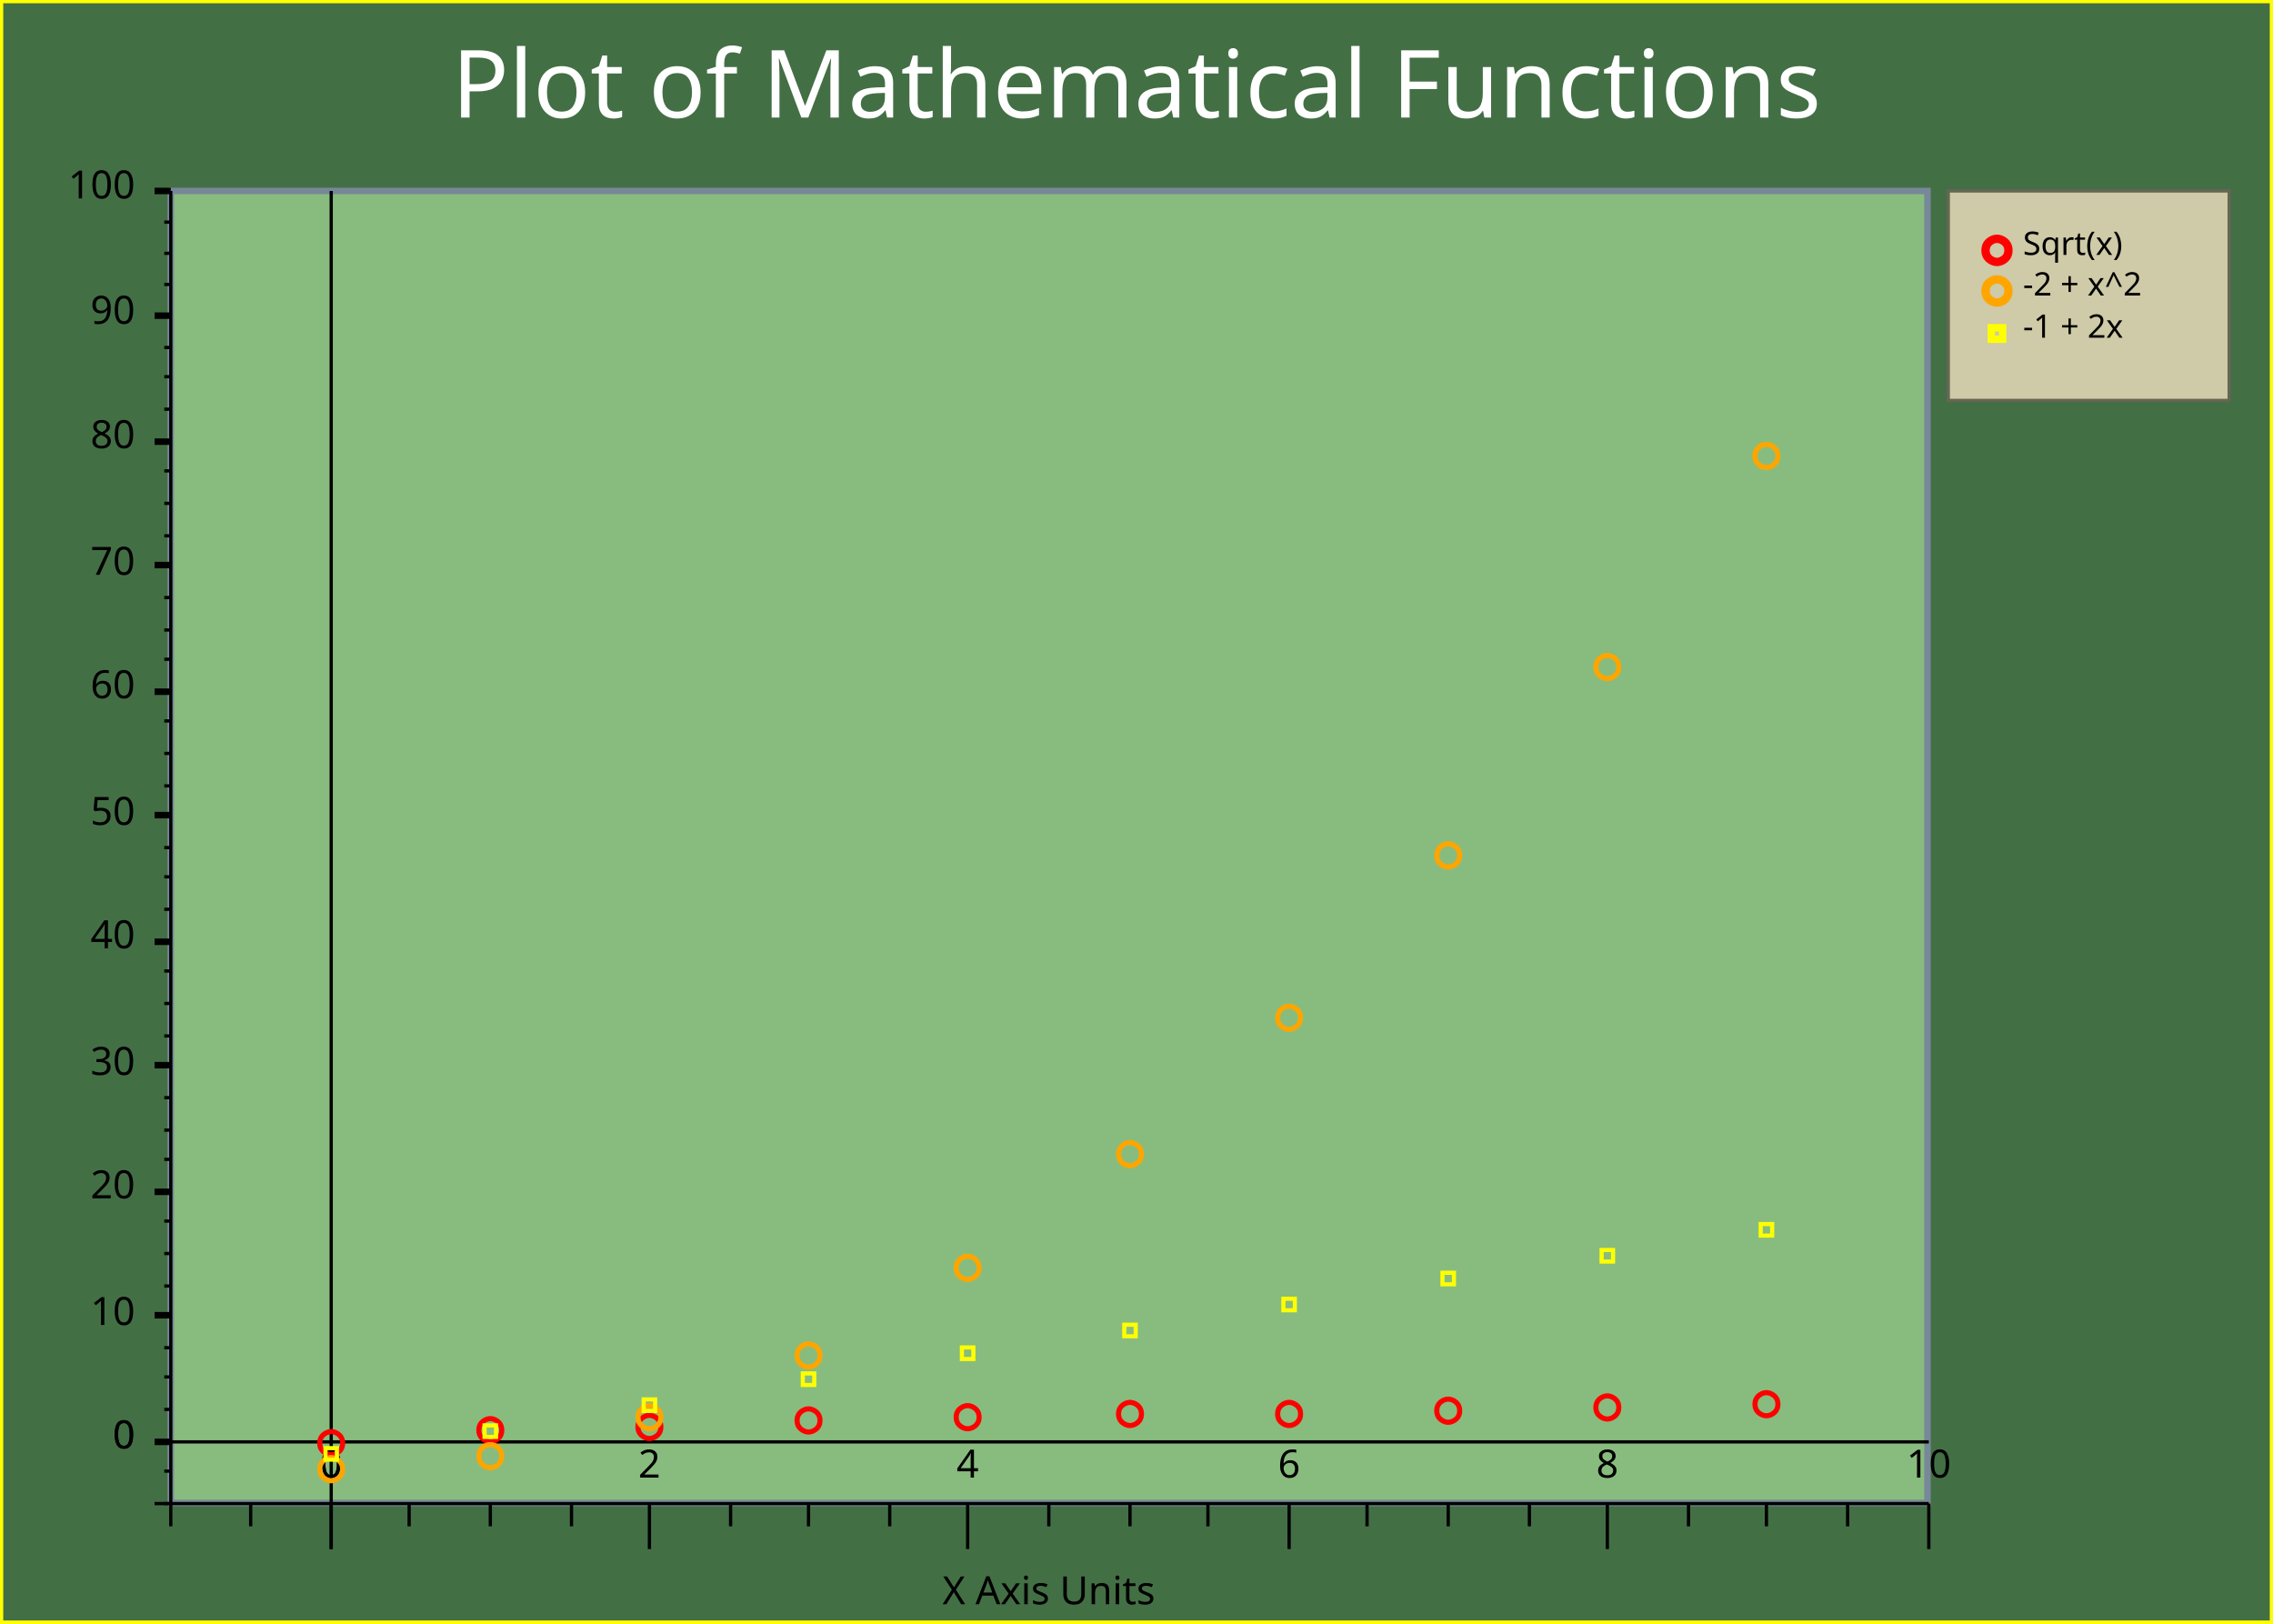
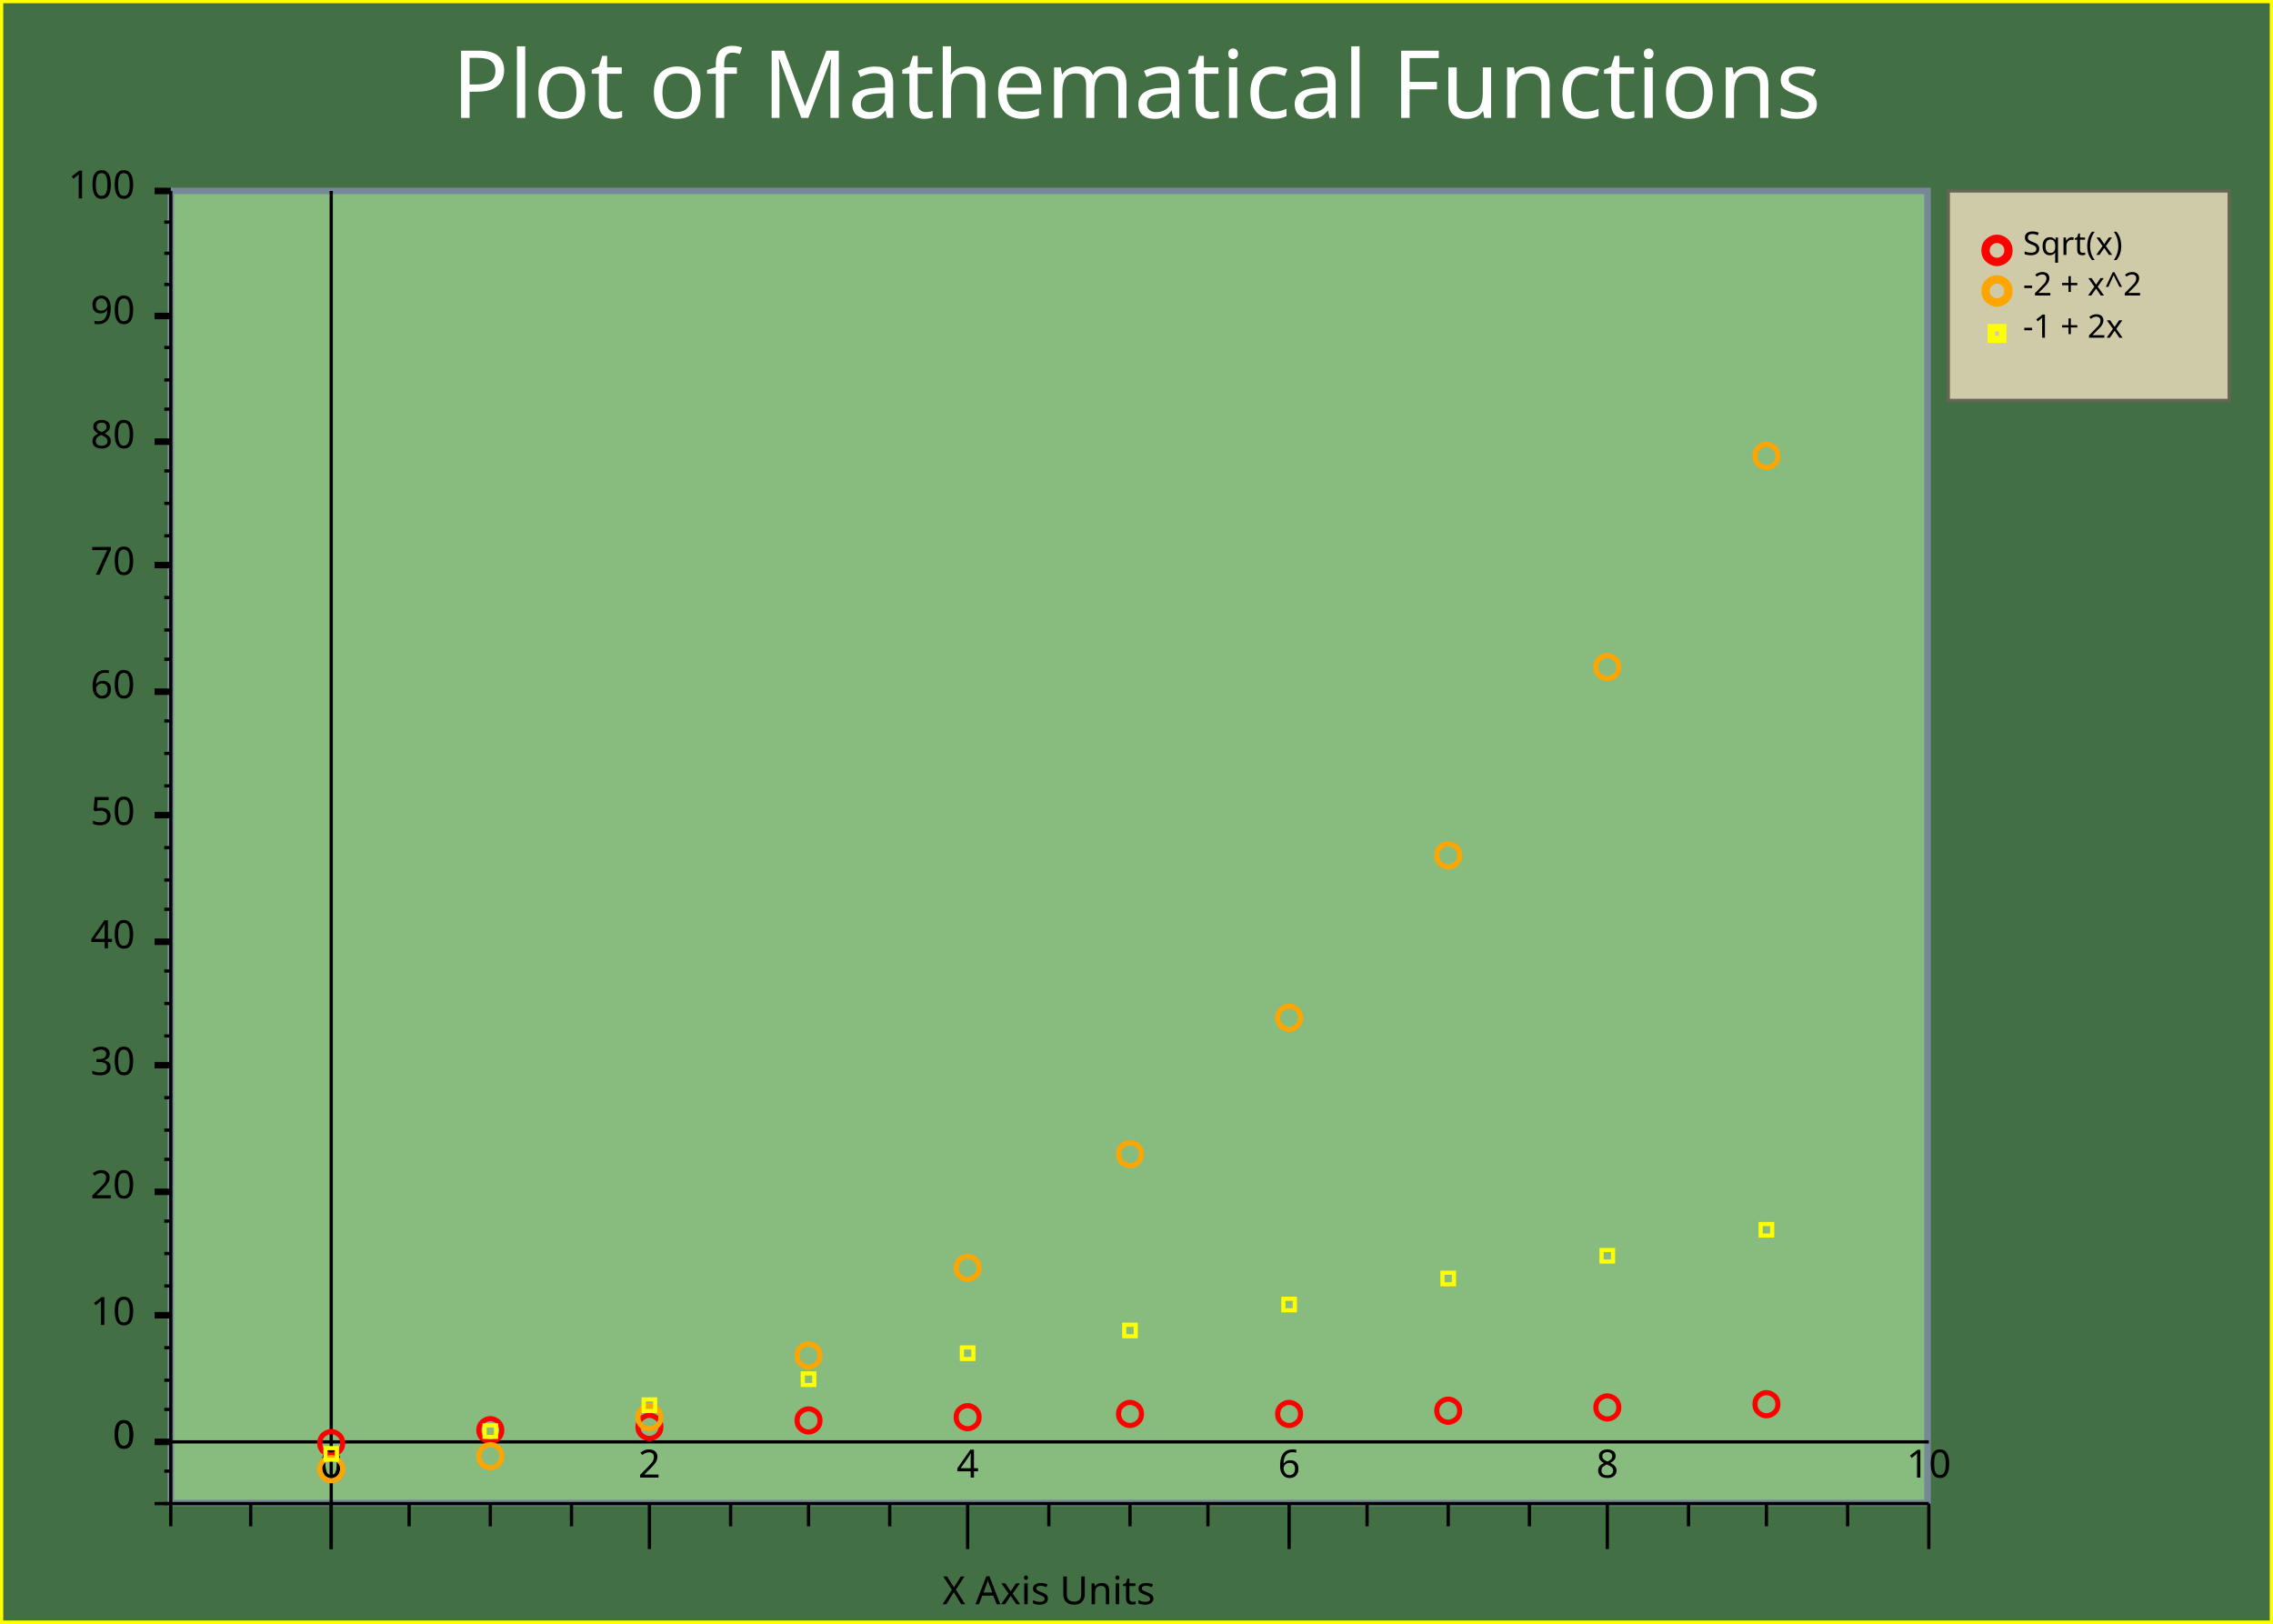
<svg xmlns="http://www.w3.org/2000/svg" width="700" height="500" version="1.1">
  <clipPath id="plot_window">
    <rect x="53.6" y="59.8" width="539" height="402" />
  </clipPath>
  <g id="imageBackground" stroke="rgb(255,255,0)" fill="rgb(67,111,69)" stroke-width="2">
    <rect x="0" y="0" width="700" height="500" />
  </g>
  <g id="plotBackground" stroke="rgb(119,136,153)" fill="rgb(136,188,126)" stroke-width="2">
    <rect x="52.6" y="58.8" width="541" height="404" />
  </g>
  <g id="yMinorGrid" stroke="rgb(200,220,255)" stroke-width="0.5" />
  <g id="yMajorGrid" stroke="rgb(200,220,255)" stroke-width="1" />
  <g id="xMinorGrid" stroke="rgb(200,220,255)" stroke-width="0.5" />
  <g id="xMajorGrid" stroke="rgb(200,220,255)" stroke-width="1" />
  <g id="yAxis" stroke="rgb(0,0,0)" stroke-width="1">
    <line x1="102" y1="58.8" x2="102" y2="477" />
    <line x1="52.6" y1="58.8" x2="52.6" y2="463" />
  </g>
  <g id="xAxis" stroke="rgb(0,0,0)" stroke-width="1">
    <line x1="47.6" y1="444" x2="594" y2="444" />
    <line x1="47.6" y1="463" x2="594" y2="463" />
  </g>
  <g id="yMinorTicks" stroke="rgb(0,0,0)" stroke-width="1">
-     <path d="M50.6,434 L52.6,434 M50.6,424 L52.6,424 M50.6,415 L52.6,415 M50.6,396 L52.6,396 M50.6,386 L52.6,386 M50.6,376 L52.6,376 M50.6,357 L52.6,357 M50.6,348 L52.6,348 M50.6,338 L52.6,338 M50.6,319 L52.6,319 M50.6,309 L52.6,309 M50.6,299 L52.6,299 M50.6,280 L52.6,280 M50.6,270 L52.6,270 M50.6,261 L52.6,261 M50.6,242 L52.6,242 M50.6,232 L52.6,232 M50.6,222 L52.6,222 M50.6,203 L52.6,203 M50.6,194 L52.6,194 M50.6,184 L52.6,184 M50.6,165 L52.6,165 M50.6,155 L52.6,155 M50.6,145 L52.6,145 M50.6,126 L52.6,126 M50.6,116 L52.6,116 M50.6,107 L52.6,107 M50.6,87.6 L52.6,87.6 M50.6,78 L52.6,78 M50.6,68.4 L52.6,68.4 M50.6,444 L52.6,444 M50.6,453 L52.6,453 M50.6,463 L52.6,463 " fill="none" />
+     <path d="M50.6,434 L52.6,434 M50.6,425 L52.6,425 M50.6,415 L52.6,415 M50.6,396 L52.6,396 M50.6,386 L52.6,386 M50.6,376 L52.6,376 M50.6,357 L52.6,357 M50.6,348 L52.6,348 M50.6,338 L52.6,338 M50.6,319 L52.6,319 M50.6,309 L52.6,309 M50.6,299 L52.6,299 M50.6,280 L52.6,280 M50.6,271 L52.6,271 M50.6,261 L52.6,261 M50.6,242 L52.6,242 M50.6,232 L52.6,232 M50.6,222 L52.6,222 M50.6,203 L52.6,203 M50.6,194 L52.6,194 M50.6,184 L52.6,184 M50.6,165 L52.6,165 M50.6,155 L52.6,155 M50.6,145 L52.6,145 M50.6,126 L52.6,126 M50.6,117 L52.6,117 M50.6,107 L52.6,107 M50.6,87.6 L52.6,87.6 M50.6,78 L52.6,78 M50.6,68.4 L52.6,68.4 M50.6,444 L52.6,444 M50.6,453 L52.6,453 M50.6,463 L52.6,463 " fill="none" />
  </g>
  <g id="xMinorTicks" stroke="rgb(0,0,0)" stroke-width="1">
    <path d="M126,463 L126,470 M151,463 L151,470 M176,463 L176,470 M225,463 L225,470 M249,463 L249,470 M274,463 L274,470 M323,463 L323,470 M348,463 L348,470 M372,463 L372,470 M421,463 L421,470 M446,463 L446,470 M471,463 L471,470 M520,463 L520,470 M544,463 L544,470 M569,463 L569,470 M77.2,463 L77.2,470 M52.6,463 L52.6,470 " fill="none" />
  </g>
  <g id="yMajorTicks" stroke="rgb(0,0,0)" stroke-width="2">
-     <path d="M47.6,444 L52.6,444 M47.6,405 L52.6,405 M47.6,367 L52.6,367 M47.6,328 L52.6,328 M47.6,290 L52.6,290 M47.6,251 L52.6,251 M47.6,213 L52.6,213 M47.6,174 L52.6,174 M47.6,136 L52.6,136 M47.6,97.2 L52.6,97.2 M47.6,58.8 L52.6,58.8 M47.6,444 L52.6,444 " fill="none" />
+     <path d="M47.6,444 L52.6,444 M47.6,405 L52.6,405 M47.6,367 L52.6,367 M47.6,328 L52.6,328 M47.6,290 L52.6,290 M47.6,251 L52.6,251 M47.6,213 L52.6,213 M47.6,174 L52.6,174 M47.6,136 L52.6,136 M47.6,97.3 L52.6,97.3 M47.6,58.8 L52.6,58.8 M47.6,444 L52.6,444 " fill="none" />
  </g>
  <g id="xMajorTicks" stroke="rgb(0,0,0)" stroke-width="1">
    <path d="M102,463 L102,477 M200,463 L200,477 M298,463 L298,477 M397,463 L397,477 M495,463 L495,477 M594,463 L594,477 M102,463 L102,477 " fill="none" />
  </g>
  <g id="xTicksValues">
    <text x="102" y="455" text-anchor="middle" font-size="12" font-family="Lucida Sans Unicode">0</text>
    <text x="200" y="455" text-anchor="middle" font-size="12" font-family="Lucida Sans Unicode">2</text>
    <text x="298" y="455" text-anchor="middle" font-size="12" font-family="Lucida Sans Unicode">4</text>
    <text x="397" y="455" text-anchor="middle" font-size="12" font-family="Lucida Sans Unicode">6</text>
    <text x="495" y="455" text-anchor="middle" font-size="12" font-family="Lucida Sans Unicode">8</text>
    <text x="594" y="455" text-anchor="middle" font-size="12" font-family="Lucida Sans Unicode">10</text>
    <text x="102" y="455" text-anchor="middle" font-size="12" font-family="Lucida Sans Unicode">0</text>
  </g>
  <g id="yTicksValues">
    <text x="41.6" y="446" text-anchor="end" font-size="12" font-family="Lucida Sans Unicode">0</text>
    <text x="41.6" y="408" text-anchor="end" font-size="12" font-family="Lucida Sans Unicode">10</text>
    <text x="41.6" y="369" text-anchor="end" font-size="12" font-family="Lucida Sans Unicode">20</text>
    <text x="41.6" y="331" text-anchor="end" font-size="12" font-family="Lucida Sans Unicode">30</text>
    <text x="41.6" y="292" text-anchor="end" font-size="12" font-family="Lucida Sans Unicode">40</text>
    <text x="41.6" y="254" text-anchor="end" font-size="12" font-family="Lucida Sans Unicode">50</text>
    <text x="41.6" y="215" text-anchor="end" font-size="12" font-family="Lucida Sans Unicode">60</text>
    <text x="41.6" y="177" text-anchor="end" font-size="12" font-family="Lucida Sans Unicode">70</text>
    <text x="41.6" y="138" text-anchor="end" font-size="12" font-family="Lucida Sans Unicode">80</text>
    <text x="41.6" y="99.7" text-anchor="end" font-size="12" font-family="Lucida Sans Unicode">90</text>
    <text x="41.6" y="61.1" text-anchor="end" font-size="12" font-family="Lucida Sans Unicode">100</text>
    <text x="41.6" y="446" text-anchor="end" font-size="12" font-family="Lucida Sans Unicode">0</text>
  </g>
  <g id="yLabel">
    <text x="14.9" y="261" text-anchor="middle" transform="rotate(-90 14.9 261 )" font-size="14" font-family="Lucida Sans Unicode" />
  </g>
  <g id="xLabel">
    <text x="323" y="494" text-anchor="middle" font-size="12" font-family="Lucida Sans Unicode">X Axis Units</text>
  </g>
  <g id="plotPoints" clip-path="url(#plot_window)">
    <g stroke="rgb(255,0,0)" fill="rgb(255,255,255)">
      <text x="102" y="447" text-anchor="middle" font-size="10" font-family="Lucida Sans Unicode">○</text>
      <text x="151" y="443" text-anchor="middle" font-size="10" font-family="Lucida Sans Unicode">○</text>
      <text x="200" y="442" text-anchor="middle" font-size="10" font-family="Lucida Sans Unicode">○</text>
      <text x="249" y="440" text-anchor="middle" font-size="10" font-family="Lucida Sans Unicode">○</text>
      <text x="298" y="439" text-anchor="middle" font-size="10" font-family="Lucida Sans Unicode">○</text>
      <text x="348" y="438" text-anchor="middle" font-size="10" font-family="Lucida Sans Unicode">○</text>
      <text x="397" y="438" text-anchor="middle" font-size="10" font-family="Lucida Sans Unicode">○</text>
      <text x="446" y="437" text-anchor="middle" font-size="10" font-family="Lucida Sans Unicode">○</text>
      <text x="495" y="436" text-anchor="middle" font-size="10" font-family="Lucida Sans Unicode">○</text>
      <text x="544" y="435" text-anchor="middle" font-size="10" font-family="Lucida Sans Unicode">○</text>
    </g>
    <g stroke="rgb(255,165,0)" fill="rgb(255,255,255)">
      <text x="102" y="455" text-anchor="middle" font-size="10" font-family="Lucida Sans Unicode">○</text>
      <text x="151" y="451" text-anchor="middle" font-size="10" font-family="Lucida Sans Unicode">○</text>
      <text x="200" y="439" text-anchor="middle" font-size="10" font-family="Lucida Sans Unicode">○</text>
      <text x="249" y="420" text-anchor="middle" font-size="10" font-family="Lucida Sans Unicode">○</text>
      <text x="298" y="393" text-anchor="middle" font-size="10" font-family="Lucida Sans Unicode">○</text>
      <text x="348" y="358" text-anchor="middle" font-size="10" font-family="Lucida Sans Unicode">○</text>
      <text x="397" y="316" text-anchor="middle" font-size="10" font-family="Lucida Sans Unicode">○</text>
      <text x="446" y="266" text-anchor="middle" font-size="10" font-family="Lucida Sans Unicode">○</text>
      <text x="495" y="208" text-anchor="middle" font-size="10" font-family="Lucida Sans Unicode">○</text>
      <text x="544" y="143" text-anchor="middle" font-size="10" font-family="Lucida Sans Unicode">○</text>
    </g>
    <g stroke="rgb(255,255,0)" fill="rgb(255,255,255)">
      <text x="102" y="449" text-anchor="middle" font-size="5" font-family="Lucida Sans Unicode">□</text>
      <text x="151" y="442" text-anchor="middle" font-size="5" font-family="Lucida Sans Unicode">□</text>
      <text x="200" y="434" text-anchor="middle" font-size="5" font-family="Lucida Sans Unicode">□</text>
      <text x="249" y="426" text-anchor="middle" font-size="5" font-family="Lucida Sans Unicode">□</text>
      <text x="298" y="418" text-anchor="middle" font-size="5" font-family="Lucida Sans Unicode">□</text>
      <text x="348" y="411" text-anchor="middle" font-size="5" font-family="Lucida Sans Unicode">□</text>
      <text x="397" y="403" text-anchor="middle" font-size="5" font-family="Lucida Sans Unicode">□</text>
      <text x="446" y="395" text-anchor="middle" font-size="5" font-family="Lucida Sans Unicode">□</text>
      <text x="495" y="388" text-anchor="middle" font-size="5" font-family="Lucida Sans Unicode">□</text>
      <text x="544" y="380" text-anchor="middle" font-size="5" font-family="Lucida Sans Unicode">□</text>
    </g>
  </g>
  <g id="legendBackground" stroke="rgb(102,102,84)" fill="rgb(207,202,167)" stroke-width="1">
    <rect x="600" y="58.8" width="86.5" height="64.5" />
  </g>
  <g id="legendPoints">
    <g stroke="rgb(255,0,0)" fill="rgb(255,255,255)" stroke-width="2">
      <text x="615" y="79.7" text-anchor="middle" font-size="10" font-family="Lucida Sans Unicode">○</text>
    </g>
    <g stroke="rgb(255,165,0)" fill="rgb(255,255,255)" stroke-width="2">
      <text x="615" y="92.2" text-anchor="middle" font-size="10" font-family="Lucida Sans Unicode">○</text>
    </g>
    <g stroke="rgb(255,255,0)" fill="rgb(255,255,255)" stroke-width="2">
      <text x="615" y="104" text-anchor="middle" font-size="5" font-family="Lucida Sans Unicode">□</text>
    </g>
  </g>
  <g id="legendText">
    <text x="623" y="78.5" font-size="10" font-family="Lucida Sans Unicode" font-weight="normal">Sqrt(x)</text>
    <text x="623" y="91" font-size="10" font-family="Lucida Sans Unicode" font-weight="normal">-2 + x^2</text>
    <text x="623" y="104" font-size="10" font-family="Lucida Sans Unicode" font-weight="normal">-1 + 2x</text>
  </g>
  <g id="title" fill="rgb(255,255,255)">
-     <text x="350" y="36.2" text-anchor="middle" font-size="29" font-family="Lucida Sans Unicode" font-weight="normal">Plot of Mathematical Functions</text>
+     <text x="350" y="36.3" text-anchor="middle" font-size="29" font-family="Lucida Sans Unicode" font-weight="normal">Plot of Mathematical Functions</text>
  </g>
  <g id="plotXValues" />
  <g id="plotYValues" />
</svg>
